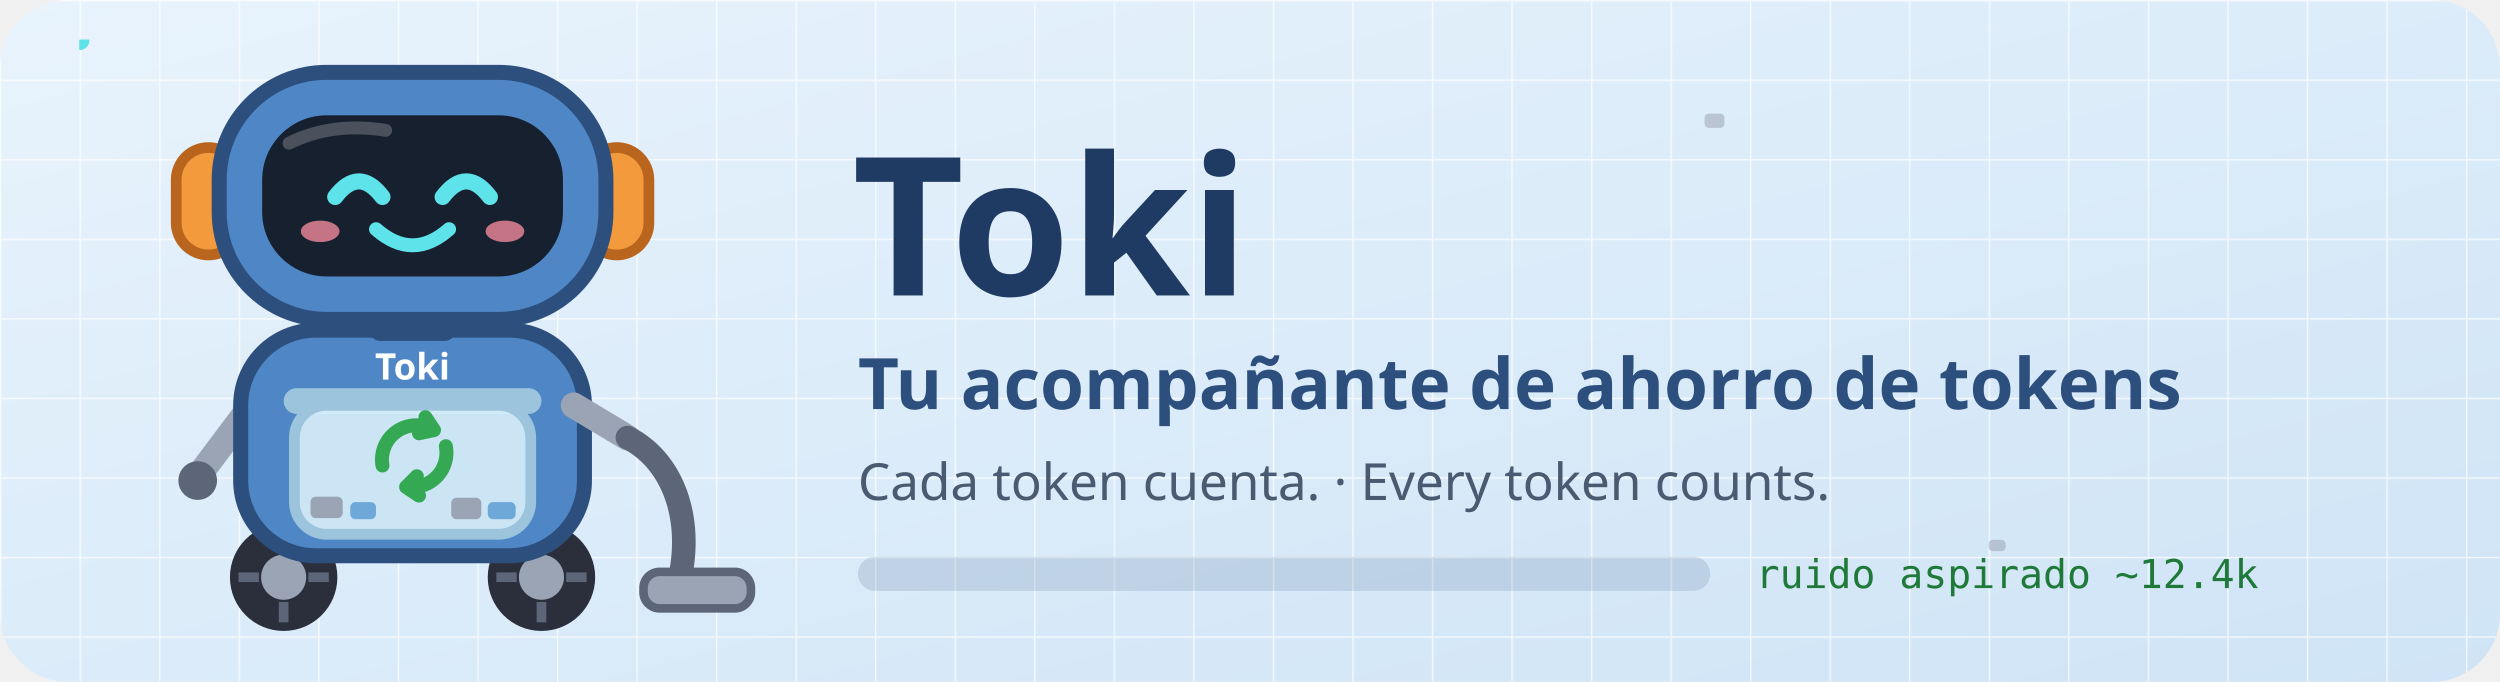
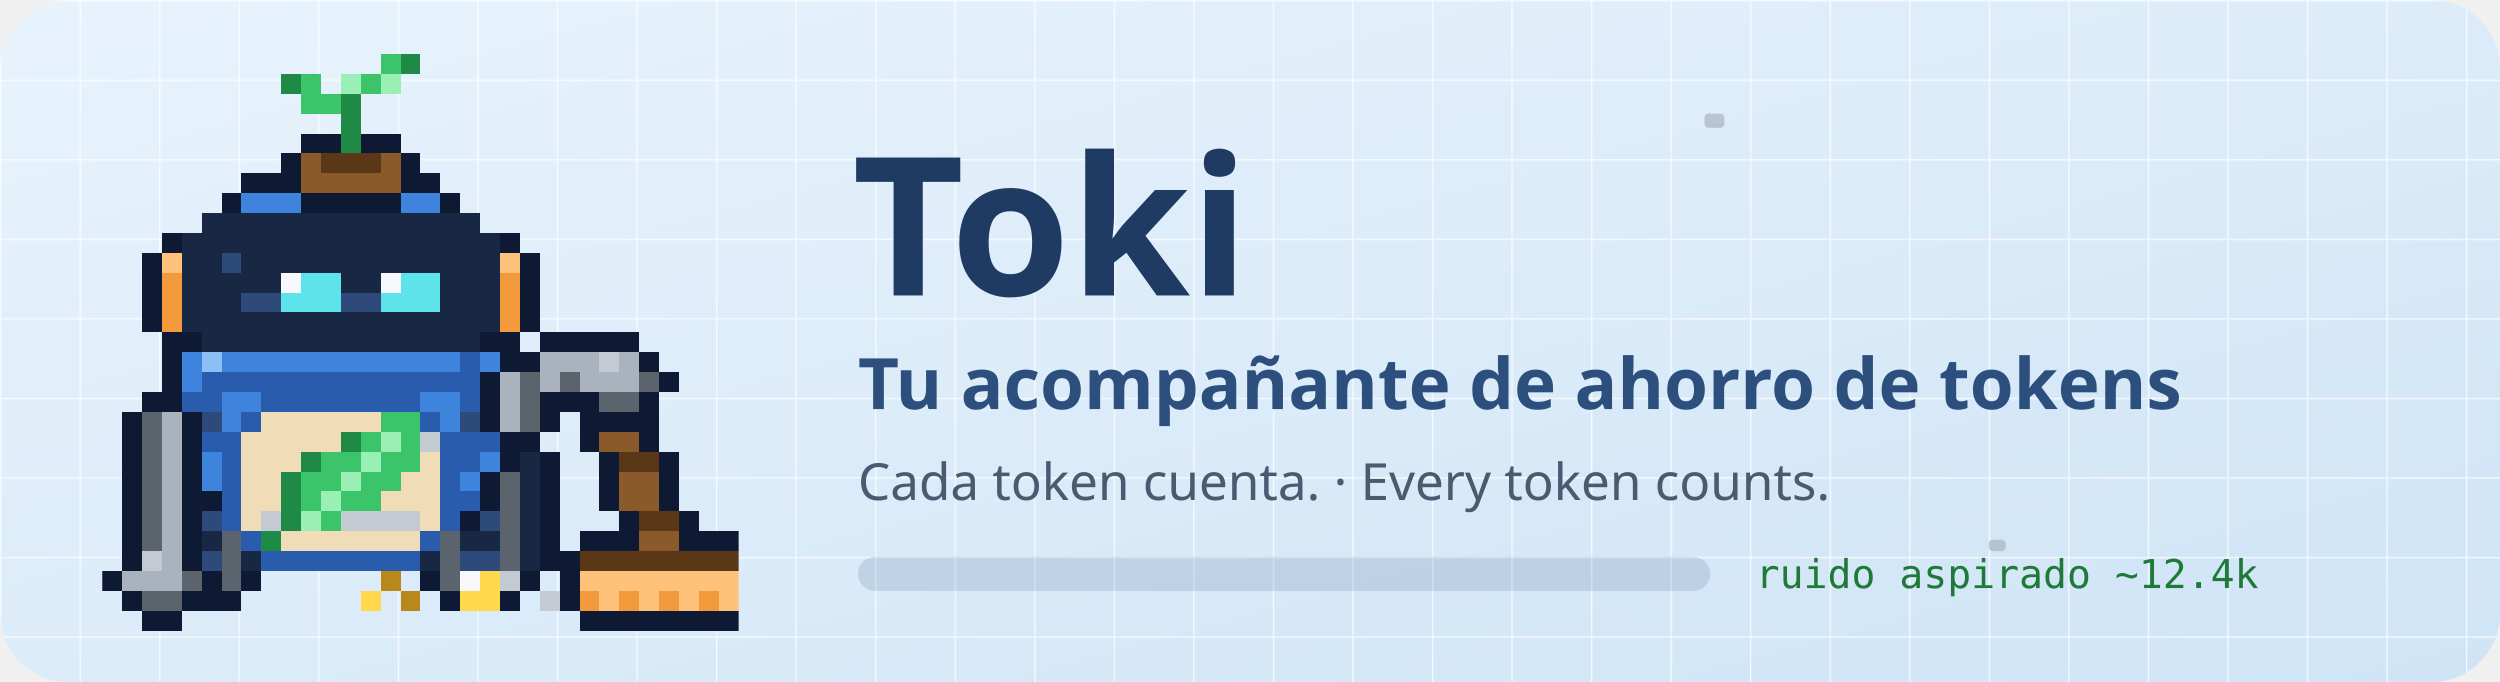
<svg xmlns="http://www.w3.org/2000/svg" viewBox="0 0 880 240" width="880" height="240" role="img" aria-label="Toki: tu acompañante de ahorro de tokens. Cada token cuenta.">
  <defs>
    <linearGradient id="fondo" x1="0" y1="0" x2="1" y2="1">
      <stop offset="0" stop-color="#e8f3fc" />
      <stop offset="1" stop-color="#cfe4f6" />
    </linearGradient>
    <pattern id="rejilla" width="28" height="28" patternUnits="userSpaceOnUse">
      <path d="M28 0 H0 V28" fill="none" stroke="#ffffff" stroke-opacity="0.7" stroke-width="1" />
    </pattern>
    <linearGradient id="barra" x1="0" y1="0" x2="1" y2="0">
      <stop offset="0" stop-color="#34a853" />
      <stop offset="1" stop-color="#5fe3ea" />
    </linearGradient>
  </defs>
  <rect width="880" height="240" rx="24" fill="url(#fondo)" />
  <rect width="880" height="240" rx="24" fill="url(#rejilla)" />
  <g opacity="0.55" fill="#9aa4b5">
    <rect x="600" y="40" width="7" height="5" rx="1.5">
      <animate attributeName="x" values="860;300" dur="6s" repeatCount="indefinite" />
      <animate attributeName="opacity" values="0;1;1;0" dur="6s" repeatCount="indefinite" />
    </rect>
    <rect x="700" y="190" width="6" height="4" rx="1.5">
      <animate attributeName="x" values="860;300" dur="7.5s" begin="1.5s" repeatCount="indefinite" />
      <animate attributeName="opacity" values="0;1;1;0" dur="7.5s" begin="1.5s" repeatCount="indefinite" />
    </rect>
  </g>
-   <svg x="28" y="14" width="242" height="212" viewBox="0 0 64 56">
-     <g transform="translate(19 50)">
-       <circle r="5" fill="#2a2f3b" />
-       <circle r="2.1" fill="#9aa4b5" />
-       <g stroke="#5d6678" stroke-width="0.9">
-         <path d="M0 -4.2 V-2.3 M0 2.3 V4.2 M-4.2 0 H-2.3 M2.3 0 H4.2" />
-         <animateTransform attributeName="transform" type="rotate" from="0" to="360" dur="0.9s" repeatCount="indefinite" />
+   <svg x="36" y="5" width="224" height="224" viewBox="0 0 32 32" shape-rendering="crispEdges">
+     <clipPath id="toki-ventana">
+       <rect width="32" height="32" />
+     </clipPath>
+     <g clip-path="url(#toki-ventana)">
+       <g>
+         <animateTransform attributeName="transform" type="translate" values="0 0;-32 0;-64 0;-96 0;-128 0;-160 0" keyTimes="0;0.167;0.333;0.5;0.667;0.833" calcMode="discrete" dur="0.960s" repeatCount="indefinite" />
+         <g>
+           <path fill="#3cc46a" d="M14 2h1v1h-1zM10 3h1v1h-1zM13 3h1v1h-1zM10 4h2v1h-2zM14 20h2v1h-2zM13 21h1v1h-1zM15 21h1v1h-1zM11 22h2v1h-2zM14 22h2v1h-2zM10 23h2v1h-2zM13 23h2v1h-2zM10 24h1v1h-1zM12 24h2v1h-2zM11 25h1v1h-1z" />
+           <path fill="#1f8a45" d="M15 2h1v1h-1zM9 3h1v1h-1zM12 4h1v1h-1zM12 5h1v1h-1zM12 6h1v1h-1zM12 21h1v1h-1zM10 22h1v1h-1zM9 23h1v1h-1zM9 24h1v1h-1zM9 25h1v1h-1zM8 26h1v1h-1z" />
+           <path fill="#9af0b4" d="M12 3h1v1h-1zM14 3h1v1h-1zM14 21h1v1h-1zM13 22h1v1h-1zM12 23h1v1h-1zM11 24h1v1h-1zM10 25h1v1h-1z" />
+           <path fill="#0e1a33" d="M10 6h2v1h-2zM13 6h2v1h-2zM9 7h1v1h-1zM15 7h1v1h-1zM7 8h3v1h-3zM15 8h2v1h-2zM6 9h1v1h-1zM10 9h5v1h-5zM17 9h1v1h-1zM3 11h1v1h-1zM20 11h1v1h-1zM2 12h1v1h-1zM21 12h1v1h-1zM2 13h1v1h-1zM21 13h1v1h-1zM2 14h1v1h-1zM21 14h1v1h-1zM2 15h1v1h-1zM21 15h1v1h-1zM3 16h2v1h-2zM19 16h2v1h-2zM22 16h5v1h-5zM3 17h1v1h-1zM20 17h2v1h-2zM27 17h1v1h-1zM3 18h1v1h-1zM19 18h1v1h-1zM28 18h1v1h-1zM2 19h2v1h-2zM19 19h1v1h-1zM22 19h3v1h-3zM27 19h1v1h-1zM1 20h1v1h-1zM4 20h1v1h-1zM19 20h1v1h-1zM22 20h1v1h-1zM24 20h4v1h-4zM1 21h1v1h-1zM4 21h1v1h-1zM20 21h2v1h-2zM24 21h1v1h-1zM27 21h1v1h-1zM1 22h1v1h-1zM4 22h1v1h-1zM20 22h1v1h-1zM22 22h1v1h-1zM25 22h1v1h-1zM28 22h1v1h-1zM1 23h1v1h-1zM4 23h1v1h-1zM19 23h1v1h-1zM22 23h1v1h-1zM25 23h1v1h-1zM28 23h1v1h-1zM1 24h1v1h-1zM4 24h2v1h-2zM19 24h1v1h-1zM22 24h1v1h-1zM25 24h1v1h-1zM28 24h1v1h-1zM1 25h1v1h-1zM4 25h1v1h-1zM18 25h1v1h-1zM22 25h1v1h-1zM26 25h1v1h-1zM29 25h1v1h-1zM1 26h1v1h-1zM4 26h1v1h-1zM22 26h1v1h-1zM24 26h3v1h-3zM29 26h3v1h-3zM1 27h1v1h-1zM4 27h1v1h-1zM22 27h2v1h-2zM0 28h1v1h-1zM5 28h1v1h-1zM7 28h1v1h-1zM16 28h1v1h-1zM21 28h1v1h-1zM23 28h1v1h-1zM1 29h1v1h-1zM4 29h3v1h-3zM17 29h1v1h-1zM20 29h1v1h-1zM23 29h1v1h-1zM2 30h2v1h-2zM24 30h8v1h-8z" />
+           <path fill="#8a5a2b" d="M10 7h1v1h-1zM14 7h1v1h-1zM10 8h5v1h-5zM25 21h2v1h-2zM26 23h2v1h-2zM26 24h2v1h-2zM27 26h2v1h-2z" />
+           <path fill="#5a3817" d="M11 7h3v1h-3zM26 22h2v1h-2zM27 25h2v1h-2zM24 27h8v1h-8z" />
+           <path fill="#3f84dc" d="M7 9h3v1h-3zM15 9h2v1h-2zM4 17h1v1h-1zM6 17h12v1h-12zM19 17h1v1h-1zM4 18h1v1h-1zM6 19h2v1h-2zM16 19h2v1h-2zM6 20h1v1h-1zM17 20h1v1h-1zM5 22h1v1h-1zM19 22h1v1h-1zM5 23h1v1h-1zM18 23h1v1h-1z" />
+           <path fill="#172744" d="M5 10h14v1h-14zM4 11h16v1h-16zM4 12h2v1h-2zM7 12h13v1h-13zM4 13h5v1h-5zM12 13h2v1h-2zM17 13h3v1h-3zM4 14h3v1h-3zM17 14h3v1h-3zM4 15h16v1h-16zM5 16h14v1h-14zM21 22h1v1h-1zM21 23h1v1h-1zM21 24h1v1h-1zM21 25h1v1h-1zM5 26h1v1h-1zM18 26h2v1h-2zM21 26h1v1h-1zM7 27h1v1h-1zM16 27h1v1h-1zM21 27h1v1h-1z" />
+           <path fill="#ffc27a" d="M3 12h1v1h-1zM20 12h1v1h-1zM24 28h8v1h-8zM25 29h1v1h-1zM27 29h1v1h-1zM29 29h1v1h-1zM31 29h1v1h-1z" />
+           <path fill="#2e4a7a" d="M6 12h1v1h-1zM7 14h2v1h-2zM12 14h2v1h-2zM5 20h1v1h-1zM18 20h1v1h-1zM5 25h1v1h-1zM19 25h1v1h-1zM5 27h1v1h-1zM18 27h2v1h-2z" />
+           <path fill="#f39a3d" d="M3 13h1v1h-1zM20 13h1v1h-1zM3 14h1v1h-1zM20 14h1v1h-1zM3 15h1v1h-1zM20 15h1v1h-1zM24 29h1v1h-1zM26 29h1v1h-1zM28 29h1v1h-1zM30 29h1v1h-1z" />
+           <path fill="#f6f8fb" d="M9 13h1v1h-1zM14 13h1v1h-1zM18 28h1v1h-1z" />
+           <path fill="#5fe3ea" d="M10 13h2v1h-2zM15 13h2v1h-2zM9 14h3v1h-3zM14 14h3v1h-3z" />
+           <path fill="#8cc0f5" d="M5 17h1v1h-1z" />
+           <path fill="#2a5cad" d="M18 17h1v1h-1zM5 18h14v1h-14zM4 19h2v1h-2zM8 19h8v1h-8zM18 19h1v1h-1zM7 20h1v1h-1zM16 20h1v1h-1zM5 21h2v1h-2zM17 21h3v1h-3zM6 22h1v1h-1zM17 22h2v1h-2zM6 23h1v1h-1zM17 23h1v1h-1zM6 24h1v1h-1zM17 24h2v1h-2zM6 25h1v1h-1zM17 25h1v1h-1zM7 26h1v1h-1zM16 26h1v1h-1zM8 27h8v1h-8z" />
+           <path fill="#aab3bd" d="M22 17h3v1h-3zM26 17h1v1h-1zM20 18h1v1h-1zM22 18h1v1h-1zM24 18h3v1h-3zM20 19h1v1h-1zM3 20h1v1h-1zM20 20h1v1h-1zM3 21h1v1h-1zM3 22h1v1h-1zM3 23h1v1h-1zM3 24h1v1h-1zM3 25h1v1h-1zM3 26h1v1h-1zM3 27h1v1h-1zM1 28h3v1h-3z" />
+           <path fill="#c3cad2" d="M25 17h1v1h-1zM16 21h1v1h-1zM8 25h1v1h-1zM12 25h4v1h-4zM2 27h1v1h-1zM20 28h1v1h-1zM22 29h1v1h-1z" />
+           <path fill="#5b646d" d="M21 18h1v1h-1zM23 18h1v1h-1zM27 18h1v1h-1zM21 19h1v1h-1zM25 19h2v1h-2zM2 20h1v1h-1zM21 20h1v1h-1zM2 21h1v1h-1zM2 22h1v1h-1zM2 23h1v1h-1zM20 23h1v1h-1zM2 24h1v1h-1zM20 24h1v1h-1zM2 25h1v1h-1zM20 25h1v1h-1zM2 26h1v1h-1zM6 26h1v1h-1zM17 26h1v1h-1zM20 26h1v1h-1zM6 27h1v1h-1zM17 27h1v1h-1zM20 27h1v1h-1zM4 28h1v1h-1zM6 28h1v1h-1zM17 28h1v1h-1zM2 29h2v1h-2z" />
+           <path fill="#f1dcb8" d="M8 20h6v1h-6zM7 21h5v1h-5zM7 22h3v1h-3zM16 22h1v1h-1zM7 23h2v1h-2zM15 23h2v1h-2zM7 24h2v1h-2zM14 24h3v1h-3zM7 25h1v1h-1zM16 25h1v1h-1zM9 26h7v1h-7z" />
+           <path fill="#b8891a" d="M14 28h1v1h-1zM15 29h1v1h-1z" />
+           <path fill="#ffd84d" d="M19 28h1v1h-1zM13 29h1v1h-1zM18 29h2v1h-2z" />
+         </g>
+         <g transform="translate(32 0)">
+           <path fill="#3cc46a" d="M14 2h1v1h-1zM10 3h1v1h-1zM13 3h1v1h-1zM10 4h2v1h-2zM14 20h2v1h-2zM13 21h1v1h-1zM15 21h1v1h-1zM11 22h2v1h-2zM14 22h2v1h-2zM10 23h2v1h-2zM13 23h2v1h-2zM10 24h1v1h-1zM12 24h2v1h-2zM11 25h1v1h-1z" />
+           <path fill="#1f8a45" d="M15 2h1v1h-1zM9 3h1v1h-1zM12 4h1v1h-1zM12 5h1v1h-1zM12 6h1v1h-1zM12 21h1v1h-1zM10 22h1v1h-1zM9 23h1v1h-1zM9 24h1v1h-1zM9 25h1v1h-1zM8 26h1v1h-1z" />
+           <path fill="#9af0b4" d="M12 3h1v1h-1zM14 3h1v1h-1zM14 21h1v1h-1zM13 22h1v1h-1zM12 23h1v1h-1zM11 24h1v1h-1zM10 25h1v1h-1z" />
+           <path fill="#0e1a33" d="M10 6h2v1h-2zM13 6h2v1h-2zM9 7h1v1h-1zM15 7h1v1h-1zM7 8h3v1h-3zM15 8h2v1h-2zM6 9h1v1h-1zM10 9h5v1h-5zM17 9h1v1h-1zM3 11h1v1h-1zM20 11h1v1h-1zM2 12h1v1h-1zM21 12h1v1h-1zM2 13h1v1h-1zM21 13h1v1h-1zM2 14h1v1h-1zM21 14h1v1h-1zM2 15h1v1h-1zM21 15h1v1h-1zM3 16h2v1h-2zM19 16h2v1h-2zM22 16h5v1h-5zM3 17h1v1h-1zM20 17h2v1h-2zM27 17h1v1h-1zM3 18h1v1h-1zM19 18h1v1h-1zM28 18h1v1h-1zM2 19h2v1h-2zM19 19h1v1h-1zM22 19h3v1h-3zM27 19h1v1h-1zM1 20h1v1h-1zM4 20h1v1h-1zM19 20h1v1h-1zM22 20h1v1h-1zM24 20h4v1h-4zM1 21h1v1h-1zM4 21h1v1h-1zM20 21h2v1h-2zM24 21h1v1h-1zM27 21h1v1h-1zM1 22h1v1h-1zM4 22h1v1h-1zM20 22h1v1h-1zM22 22h1v1h-1zM25 22h1v1h-1zM28 22h1v1h-1zM1 23h1v1h-1zM4 23h1v1h-1zM19 23h1v1h-1zM22 23h1v1h-1zM25 23h1v1h-1zM28 23h1v1h-1zM1 24h1v1h-1zM4 24h2v1h-2zM19 24h1v1h-1zM22 24h1v1h-1zM26 24h1v1h-1zM29 24h1v1h-1zM1 25h1v1h-1zM4 25h1v1h-1zM18 25h1v1h-1zM22 25h1v1h-1zM27 25h1v1h-1zM30 25h1v1h-1zM1 26h1v1h-1zM4 26h1v1h-1zM22 26h1v1h-1zM25 26h3v1h-3zM30 26h2v1h-2zM1 27h1v1h-1zM4 27h1v1h-1zM22 27h1v1h-1zM24 27h1v1h-1zM0 28h1v1h-1zM5 28h1v1h-1zM7 28h1v1h-1zM16 28h1v1h-1zM21 28h1v1h-1zM24 28h1v1h-1zM1 29h1v1h-1zM4 29h3v1h-3zM17 29h1v1h-1zM2 30h2v1h-2zM25 30h7v1h-7z" />
+           <path fill="#8a5a2b" d="M10 7h1v1h-1zM14 7h1v1h-1zM10 8h5v1h-5zM25 21h2v1h-2zM26 23h2v1h-2zM27 24h2v1h-2zM28 26h2v1h-2z" />
+           <path fill="#5a3817" d="M11 7h3v1h-3zM26 22h2v1h-2zM28 25h2v1h-2zM25 27h7v1h-7z" />
+           <path fill="#3f84dc" d="M7 9h3v1h-3zM15 9h2v1h-2zM4 17h1v1h-1zM6 17h12v1h-12zM19 17h1v1h-1zM4 18h1v1h-1zM6 19h2v1h-2zM16 19h2v1h-2zM6 20h1v1h-1zM17 20h1v1h-1zM5 22h1v1h-1zM19 22h1v1h-1zM5 23h1v1h-1zM18 23h1v1h-1z" />
+           <path fill="#172744" d="M5 10h14v1h-14zM4 11h16v1h-16zM4 12h2v1h-2zM7 12h13v1h-13zM4 13h5v1h-5zM12 13h2v1h-2zM17 13h3v1h-3zM4 14h3v1h-3zM17 14h3v1h-3zM4 15h16v1h-16zM5 16h14v1h-14zM21 22h1v1h-1zM21 23h1v1h-1zM21 24h1v1h-1zM5 25h1v1h-1zM19 25h1v1h-1zM21 25h1v1h-1zM21 26h1v1h-1zM5 27h1v1h-1zM7 27h1v1h-1zM16 27h1v1h-1zM18 27h2v1h-2zM21 27h1v1h-1z" />
+           <path fill="#ffc27a" d="M3 12h1v1h-1zM20 12h1v1h-1zM25 28h7v1h-7zM26 29h1v1h-1zM28 29h1v1h-1zM30 29h1v1h-1z" />
+           <path fill="#2e4a7a" d="M6 12h1v1h-1zM7 14h2v1h-2zM12 14h2v1h-2zM5 20h1v1h-1zM18 20h1v1h-1zM5 26h1v1h-1zM18 26h2v1h-2z" />
+           <path fill="#f39a3d" d="M3 13h1v1h-1zM20 13h1v1h-1zM3 14h1v1h-1zM20 14h1v1h-1zM3 15h1v1h-1zM20 15h1v1h-1zM25 29h1v1h-1zM27 29h1v1h-1zM29 29h1v1h-1zM31 29h1v1h-1z" />
+           <path fill="#f6f8fb" d="M9 13h1v1h-1zM14 13h1v1h-1zM18 28h1v1h-1z" />
+           <path fill="#5fe3ea" d="M10 13h2v1h-2zM15 13h2v1h-2zM9 14h3v1h-3zM14 14h3v1h-3z" />
+           <path fill="#8cc0f5" d="M5 17h1v1h-1z" />
+           <path fill="#2a5cad" d="M18 17h1v1h-1zM5 18h14v1h-14zM4 19h2v1h-2zM8 19h8v1h-8zM18 19h1v1h-1zM7 20h1v1h-1zM16 20h1v1h-1zM5 21h2v1h-2zM17 21h3v1h-3zM6 22h1v1h-1zM17 22h2v1h-2zM6 23h1v1h-1zM17 23h1v1h-1zM6 24h1v1h-1zM17 24h2v1h-2zM6 25h1v1h-1zM17 25h1v1h-1zM7 26h1v1h-1zM16 26h1v1h-1zM8 27h8v1h-8z" />
+           <path fill="#aab3bd" d="M22 17h3v1h-3zM26 17h1v1h-1zM20 18h1v1h-1zM22 18h1v1h-1zM24 18h3v1h-3zM20 19h1v1h-1zM3 20h1v1h-1zM20 20h1v1h-1zM3 21h1v1h-1zM3 22h1v1h-1zM3 23h1v1h-1zM3 24h1v1h-1zM3 25h1v1h-1zM3 26h1v1h-1zM3 27h1v1h-1zM1 28h3v1h-3z" />
+           <path fill="#c3cad2" d="M25 17h1v1h-1zM16 21h1v1h-1zM8 25h1v1h-1zM12 25h4v1h-4zM2 27h1v1h-1zM22 28h1v1h-1zM20 29h1v1h-1zM24 29h1v1h-1z" />
+           <path fill="#5b646d" d="M21 18h1v1h-1zM23 18h1v1h-1zM27 18h1v1h-1zM21 19h1v1h-1zM25 19h2v1h-2zM2 20h1v1h-1zM21 20h1v1h-1zM2 21h1v1h-1zM2 22h1v1h-1zM2 23h1v1h-1zM20 23h1v1h-1zM2 24h1v1h-1zM20 24h1v1h-1zM2 25h1v1h-1zM20 25h1v1h-1zM2 26h1v1h-1zM6 26h1v1h-1zM17 26h1v1h-1zM20 26h1v1h-1zM6 27h1v1h-1zM17 27h1v1h-1zM20 27h1v1h-1zM4 28h1v1h-1zM6 28h1v1h-1zM17 28h1v1h-1zM20 28h1v1h-1zM2 29h2v1h-2z" />
+           <path fill="#f1dcb8" d="M8 20h6v1h-6zM7 21h5v1h-5zM7 22h3v1h-3zM16 22h1v1h-1zM7 23h2v1h-2zM15 23h2v1h-2zM7 24h2v1h-2zM14 24h3v1h-3zM7 25h1v1h-1zM16 25h1v1h-1zM9 26h7v1h-7z" />
+           <path fill="#b8891a" d="M15 28h1v1h-1zM16 29h1v1h-1z" />
+           <path fill="#ffd84d" d="M19 28h1v1h-1zM14 29h1v1h-1zM18 29h2v1h-2z" />
+         </g>
+         <g transform="translate(64 0)">
+           <path fill="#3cc46a" d="M14 2h1v1h-1zM10 3h1v1h-1zM13 3h1v1h-1zM10 4h2v1h-2zM14 20h2v1h-2zM13 21h1v1h-1zM15 21h1v1h-1zM11 22h2v1h-2zM14 22h2v1h-2zM10 23h2v1h-2zM13 23h2v1h-2zM10 24h1v1h-1zM12 24h2v1h-2zM11 25h1v1h-1z" />
+           <path fill="#1f8a45" d="M15 2h1v1h-1zM9 3h1v1h-1zM12 4h1v1h-1zM12 5h1v1h-1zM12 6h1v1h-1zM12 21h1v1h-1zM10 22h1v1h-1zM9 23h1v1h-1zM9 24h1v1h-1zM9 25h1v1h-1zM8 26h1v1h-1z" />
+           <path fill="#9af0b4" d="M12 3h1v1h-1zM14 3h1v1h-1zM14 21h1v1h-1zM13 22h1v1h-1zM12 23h1v1h-1zM11 24h1v1h-1zM10 25h1v1h-1z" />
+           <path fill="#0e1a33" d="M10 6h2v1h-2zM13 6h2v1h-2zM9 7h1v1h-1zM15 7h1v1h-1zM7 8h3v1h-3zM15 8h2v1h-2zM6 9h1v1h-1zM10 9h5v1h-5zM17 9h1v1h-1zM3 11h1v1h-1zM20 11h1v1h-1zM2 12h1v1h-1zM21 12h1v1h-1zM2 13h1v1h-1zM21 13h1v1h-1zM2 14h1v1h-1zM21 14h1v1h-1zM2 15h1v1h-1zM21 15h1v1h-1zM3 16h2v1h-2zM19 16h2v1h-2zM22 16h5v1h-5zM3 17h1v1h-1zM20 17h2v1h-2zM27 17h1v1h-1zM3 18h1v1h-1zM19 18h1v1h-1zM28 18h1v1h-1zM2 19h2v1h-2zM19 19h1v1h-1zM22 19h3v1h-3zM27 19h1v1h-1zM1 20h1v1h-1zM4 20h1v1h-1zM19 20h1v1h-1zM22 20h1v1h-1zM24 20h4v1h-4zM1 21h1v1h-1zM4 21h1v1h-1zM20 21h2v1h-2zM24 21h1v1h-1zM27 21h2v1h-2zM1 22h1v1h-1zM4 22h1v1h-1zM20 22h1v1h-1zM22 22h1v1h-1zM25 22h2v1h-2zM29 22h1v1h-1zM1 23h1v1h-1zM4 23h1v1h-1zM19 23h1v1h-1zM22 23h1v1h-1zM26 23h1v1h-1zM29 23h1v1h-1zM1 24h1v1h-1zM4 24h2v1h-2zM19 24h1v1h-1zM22 24h1v1h-1zM26 24h1v1h-1zM29 24h1v1h-1zM1 25h1v1h-1zM4 25h1v1h-1zM18 25h1v1h-1zM22 25h1v1h-1zM27 25h1v1h-1zM30 25h1v1h-1zM1 26h1v1h-1zM4 26h1v1h-1zM22 26h1v1h-1zM26 26h3v1h-3zM31 26h1v1h-1zM1 27h1v1h-1zM4 27h1v1h-1zM22 27h1v1h-1zM25 27h1v1h-1zM0 28h1v1h-1zM5 28h1v1h-1zM7 28h1v1h-1zM21 28h1v1h-1zM25 28h1v1h-1zM1 29h1v1h-1zM4 29h3v1h-3zM25 29h1v1h-1zM2 30h2v1h-2zM26 30h6v1h-6z" />
+           <path fill="#8a5a2b" d="M10 7h1v1h-1zM14 7h1v1h-1zM10 8h5v1h-5zM25 21h2v1h-2zM27 23h2v1h-2zM27 24h2v1h-2zM29 26h2v1h-2z" />
+           <path fill="#5a3817" d="M11 7h3v1h-3zM27 22h2v1h-2zM28 25h2v1h-2zM26 27h6v1h-6z" />
+           <path fill="#3f84dc" d="M7 9h3v1h-3zM15 9h2v1h-2zM4 17h1v1h-1zM6 17h12v1h-12zM19 17h1v1h-1zM4 18h1v1h-1zM6 19h2v1h-2zM16 19h2v1h-2zM6 20h1v1h-1zM17 20h1v1h-1zM5 22h1v1h-1zM19 22h1v1h-1zM5 23h1v1h-1zM18 23h1v1h-1z" />
+           <path fill="#172744" d="M5 10h14v1h-14zM4 11h16v1h-16zM4 12h2v1h-2zM7 12h13v1h-13zM4 13h5v1h-5zM12 13h2v1h-2zM17 13h3v1h-3zM4 14h3v1h-3zM17 14h3v1h-3zM4 15h16v1h-16zM5 16h14v1h-14zM21 22h1v1h-1zM21 23h1v1h-1zM21 24h1v1h-1zM21 25h1v1h-1zM5 26h1v1h-1zM18 26h2v1h-2zM21 26h1v1h-1zM7 27h1v1h-1zM16 27h1v1h-1zM21 27h1v1h-1z" />
+           <path fill="#ffc27a" d="M3 12h1v1h-1zM20 12h1v1h-1zM26 28h6v1h-6zM27 29h1v1h-1zM29 29h1v1h-1zM31 29h1v1h-1z" />
+           <path fill="#2e4a7a" d="M6 12h1v1h-1zM7 14h2v1h-2zM12 14h2v1h-2zM5 20h1v1h-1zM18 20h1v1h-1zM5 25h1v1h-1zM19 25h1v1h-1zM5 27h1v1h-1zM18 27h2v1h-2z" />
+           <path fill="#f39a3d" d="M3 13h1v1h-1zM20 13h1v1h-1zM3 14h1v1h-1zM20 14h1v1h-1zM3 15h1v1h-1zM20 15h1v1h-1zM26 29h1v1h-1zM28 29h1v1h-1zM30 29h1v1h-1z" />
+           <path fill="#f6f8fb" d="M9 13h1v1h-1zM14 13h1v1h-1zM18 28h1v1h-1z" />
+           <path fill="#5fe3ea" d="M10 13h2v1h-2zM15 13h2v1h-2zM9 14h3v1h-3zM14 14h3v1h-3z" />
+           <path fill="#8cc0f5" d="M5 17h1v1h-1z" />
+           <path fill="#2a5cad" d="M18 17h1v1h-1zM5 18h14v1h-14zM4 19h2v1h-2zM8 19h8v1h-8zM18 19h1v1h-1zM7 20h1v1h-1zM16 20h1v1h-1zM5 21h2v1h-2zM17 21h3v1h-3zM6 22h1v1h-1zM17 22h2v1h-2zM6 23h1v1h-1zM17 23h1v1h-1zM6 24h1v1h-1zM17 24h2v1h-2zM6 25h1v1h-1zM17 25h1v1h-1zM7 26h1v1h-1zM16 26h1v1h-1zM8 27h8v1h-8z" />
+           <path fill="#aab3bd" d="M22 17h3v1h-3zM26 17h1v1h-1zM20 18h1v1h-1zM22 18h1v1h-1zM24 18h3v1h-3zM20 19h1v1h-1zM3 20h1v1h-1zM20 20h1v1h-1zM3 21h1v1h-1zM3 22h1v1h-1zM3 23h1v1h-1zM3 24h1v1h-1zM3 25h1v1h-1zM3 26h1v1h-1zM3 27h1v1h-1zM1 28h3v1h-3z" />
+           <path fill="#c3cad2" d="M25 17h1v1h-1zM16 21h1v1h-1zM8 25h1v1h-1zM12 25h4v1h-4zM2 27h1v1h-1zM22 28h1v1h-1zM20 29h1v1h-1zM24 29h1v1h-1z" />
+           <path fill="#5b646d" d="M21 18h1v1h-1zM23 18h1v1h-1zM27 18h1v1h-1zM21 19h1v1h-1zM25 19h2v1h-2zM2 20h1v1h-1zM21 20h1v1h-1zM2 21h1v1h-1zM2 22h1v1h-1zM2 23h1v1h-1zM20 23h1v1h-1zM2 24h1v1h-1zM20 24h1v1h-1zM2 25h1v1h-1zM20 25h1v1h-1zM2 26h1v1h-1zM6 26h1v1h-1zM17 26h1v1h-1zM20 26h1v1h-1zM6 27h1v1h-1zM17 27h1v1h-1zM20 27h1v1h-1zM4 28h1v1h-1zM6 28h1v1h-1zM17 28h1v1h-1zM20 28h1v1h-1zM2 29h2v1h-2z" />
+           <path fill="#f1dcb8" d="M8 20h6v1h-6zM7 21h5v1h-5zM7 22h3v1h-3zM16 22h1v1h-1zM7 23h2v1h-2zM15 23h2v1h-2zM7 24h2v1h-2zM14 24h3v1h-3zM7 25h1v1h-1zM16 25h1v1h-1zM9 26h7v1h-7z" />
+           <path fill="#b8891a" d="M16 28h1v1h-1zM17 29h1v1h-1z" />
+           <path fill="#ffd84d" d="M19 28h1v1h-1zM15 29h1v1h-1zM18 29h2v1h-2z" />
+         </g>
+         <g transform="translate(96 0)">
+           <path fill="#3cc46a" d="M14 2h1v1h-1zM10 3h1v1h-1zM13 3h1v1h-1zM10 4h2v1h-2zM14 20h2v1h-2zM13 21h1v1h-1zM15 21h1v1h-1zM11 22h2v1h-2zM14 22h2v1h-2zM10 23h2v1h-2zM13 23h2v1h-2zM10 24h1v1h-1zM12 24h2v1h-2zM11 25h1v1h-1z" />
+           <path fill="#1f8a45" d="M15 2h1v1h-1zM9 3h1v1h-1zM12 4h1v1h-1zM12 5h1v1h-1zM12 6h1v1h-1zM12 21h1v1h-1zM10 22h1v1h-1zM9 23h1v1h-1zM9 24h1v1h-1zM9 25h1v1h-1zM8 26h1v1h-1z" />
+           <path fill="#9af0b4" d="M12 3h1v1h-1zM14 3h1v1h-1zM14 21h1v1h-1zM13 22h1v1h-1zM12 23h1v1h-1zM11 24h1v1h-1zM10 25h1v1h-1z" />
+           <path fill="#0e1a33" d="M10 6h2v1h-2zM13 6h2v1h-2zM9 7h1v1h-1zM15 7h1v1h-1zM7 8h3v1h-3zM15 8h2v1h-2zM6 9h1v1h-1zM10 9h5v1h-5zM17 9h1v1h-1zM3 11h1v1h-1zM20 11h1v1h-1zM2 12h1v1h-1zM21 12h1v1h-1zM2 13h1v1h-1zM21 13h1v1h-1zM2 14h1v1h-1zM21 14h1v1h-1zM2 15h1v1h-1zM21 15h1v1h-1zM3 16h2v1h-2zM19 16h2v1h-2zM22 16h5v1h-5zM3 17h1v1h-1zM20 17h2v1h-2zM27 17h1v1h-1zM3 18h1v1h-1zM19 18h1v1h-1zM28 18h1v1h-1zM2 19h2v1h-2zM19 19h1v1h-1zM22 19h3v1h-3zM27 19h1v1h-1zM1 20h1v1h-1zM4 20h1v1h-1zM19 20h1v1h-1zM22 20h1v1h-1zM24 20h4v1h-4zM1 21h1v1h-1zM4 21h1v1h-1zM20 21h2v1h-2zM24 21h1v1h-1zM27 21h2v1h-2zM1 22h1v1h-1zM4 22h1v1h-1zM20 22h1v1h-1zM22 22h1v1h-1zM25 22h2v1h-2zM29 22h1v1h-1zM1 23h1v1h-1zM4 23h1v1h-1zM19 23h1v1h-1zM22 23h1v1h-1zM26 23h1v1h-1zM29 23h1v1h-1zM1 24h1v1h-1zM4 24h2v1h-2zM19 24h1v1h-1zM22 24h1v1h-1zM26 24h1v1h-1zM29 24h1v1h-1zM1 25h1v1h-1zM4 25h1v1h-1zM18 25h1v1h-1zM22 25h1v1h-1zM27 25h1v1h-1zM30 25h1v1h-1zM1 26h1v1h-1zM4 26h1v1h-1zM22 26h1v1h-1zM26 26h3v1h-3zM31 26h1v1h-1zM1 27h1v1h-1zM4 27h1v1h-1zM22 27h1v1h-1zM25 27h1v1h-1zM0 28h1v1h-1zM5 28h1v1h-1zM7 28h1v1h-1zM21 28h1v1h-1zM25 28h1v1h-1zM1 29h1v1h-1zM4 29h3v1h-3zM20 29h1v1h-1zM2 30h2v1h-2zM26 30h6v1h-6z" />
+           <path fill="#8a5a2b" d="M10 7h1v1h-1zM14 7h1v1h-1zM10 8h5v1h-5zM25 21h2v1h-2zM27 23h2v1h-2zM27 24h2v1h-2zM29 26h2v1h-2z" />
+           <path fill="#5a3817" d="M11 7h3v1h-3zM27 22h2v1h-2zM28 25h2v1h-2zM26 27h6v1h-6z" />
+           <path fill="#3f84dc" d="M7 9h3v1h-3zM15 9h2v1h-2zM4 17h1v1h-1zM6 17h12v1h-12zM19 17h1v1h-1zM4 18h1v1h-1zM6 19h2v1h-2zM16 19h2v1h-2zM6 20h1v1h-1zM17 20h1v1h-1zM5 22h1v1h-1zM19 22h1v1h-1zM5 23h1v1h-1zM18 23h1v1h-1z" />
+           <path fill="#172744" d="M5 10h14v1h-14zM4 11h16v1h-16zM4 12h2v1h-2zM7 12h13v1h-13zM4 13h5v1h-5zM12 13h2v1h-2zM17 13h3v1h-3zM4 14h3v1h-3zM17 14h3v1h-3zM4 15h16v1h-16zM5 16h14v1h-14zM21 22h1v1h-1zM21 23h1v1h-1zM21 24h1v1h-1zM5 25h1v1h-1zM19 25h1v1h-1zM21 25h1v1h-1zM21 26h1v1h-1zM5 27h1v1h-1zM7 27h1v1h-1zM16 27h1v1h-1zM18 27h2v1h-2zM21 27h1v1h-1z" />
+           <path fill="#ffc27a" d="M3 12h1v1h-1zM20 12h1v1h-1zM26 28h6v1h-6zM27 29h1v1h-1zM29 29h1v1h-1zM31 29h1v1h-1z" />
+           <path fill="#2e4a7a" d="M6 12h1v1h-1zM7 14h2v1h-2zM12 14h2v1h-2zM5 20h1v1h-1zM18 20h1v1h-1zM5 26h1v1h-1zM18 26h2v1h-2z" />
+           <path fill="#f39a3d" d="M3 13h1v1h-1zM20 13h1v1h-1zM3 14h1v1h-1zM20 14h1v1h-1zM3 15h1v1h-1zM20 15h1v1h-1zM26 29h1v1h-1zM28 29h1v1h-1zM30 29h1v1h-1z" />
+           <path fill="#f6f8fb" d="M9 13h1v1h-1zM14 13h1v1h-1zM18 28h1v1h-1z" />
+           <path fill="#5fe3ea" d="M10 13h2v1h-2zM15 13h2v1h-2zM9 14h3v1h-3zM14 14h3v1h-3z" />
+           <path fill="#8cc0f5" d="M5 17h1v1h-1z" />
+           <path fill="#2a5cad" d="M18 17h1v1h-1zM5 18h14v1h-14zM4 19h2v1h-2zM8 19h8v1h-8zM18 19h1v1h-1zM7 20h1v1h-1zM16 20h1v1h-1zM5 21h2v1h-2zM17 21h3v1h-3zM6 22h1v1h-1zM17 22h2v1h-2zM6 23h1v1h-1zM17 23h1v1h-1zM6 24h1v1h-1zM17 24h2v1h-2zM6 25h1v1h-1zM17 25h1v1h-1zM7 26h1v1h-1zM16 26h1v1h-1zM8 27h8v1h-8z" />
+           <path fill="#aab3bd" d="M22 17h3v1h-3zM26 17h1v1h-1zM20 18h1v1h-1zM22 18h1v1h-1zM24 18h3v1h-3zM20 19h1v1h-1zM3 20h1v1h-1zM20 20h1v1h-1zM3 21h1v1h-1zM3 22h1v1h-1zM3 23h1v1h-1zM3 24h1v1h-1zM3 25h1v1h-1zM3 26h1v1h-1zM3 27h1v1h-1zM1 28h3v1h-3z" />
+           <path fill="#c3cad2" d="M25 17h1v1h-1zM16 21h1v1h-1zM8 25h1v1h-1zM12 25h4v1h-4zM2 27h1v1h-1zM23 28h1v1h-1zM21 29h1v1h-1zM25 29h1v1h-1z" />
+           <path fill="#5b646d" d="M21 18h1v1h-1zM23 18h1v1h-1zM27 18h1v1h-1zM21 19h1v1h-1zM25 19h2v1h-2zM2 20h1v1h-1zM21 20h1v1h-1zM2 21h1v1h-1zM2 22h1v1h-1zM2 23h1v1h-1zM20 23h1v1h-1zM2 24h1v1h-1zM20 24h1v1h-1zM2 25h1v1h-1zM20 25h1v1h-1zM2 26h1v1h-1zM6 26h1v1h-1zM17 26h1v1h-1zM20 26h1v1h-1zM6 27h1v1h-1zM17 27h1v1h-1zM20 27h1v1h-1zM4 28h1v1h-1zM6 28h1v1h-1zM17 28h1v1h-1zM20 28h1v1h-1zM2 29h2v1h-2z" />
+           <path fill="#f1dcb8" d="M8 20h6v1h-6zM7 21h5v1h-5zM7 22h3v1h-3zM16 22h1v1h-1zM7 23h2v1h-2zM15 23h2v1h-2zM7 24h2v1h-2zM14 24h3v1h-3zM7 25h1v1h-1zM16 25h1v1h-1zM9 26h7v1h-7z" />
+           <path fill="#b8891a" d="M16 28h1v1h-1zM17 29h1v1h-1z" />
+           <path fill="#ffd84d" d="M19 28h1v1h-1zM15 29h1v1h-1zM18 29h2v1h-2z" />
+         </g>
+         <g transform="translate(128 0)">
+           <path fill="#3cc46a" d="M14 2h1v1h-1zM10 3h1v1h-1zM13 3h1v1h-1zM10 4h2v1h-2zM14 20h2v1h-2zM13 21h1v1h-1zM15 21h1v1h-1zM11 22h2v1h-2zM14 22h2v1h-2zM10 23h2v1h-2zM13 23h2v1h-2zM10 24h1v1h-1zM12 24h2v1h-2zM11 25h1v1h-1z" />
+           <path fill="#1f8a45" d="M15 2h1v1h-1zM9 3h1v1h-1zM12 4h1v1h-1zM12 5h1v1h-1zM12 6h1v1h-1zM12 21h1v1h-1zM10 22h1v1h-1zM9 23h1v1h-1zM9 24h1v1h-1zM9 25h1v1h-1zM8 26h1v1h-1z" />
+           <path fill="#9af0b4" d="M12 3h1v1h-1zM14 3h1v1h-1zM14 21h1v1h-1zM13 22h1v1h-1zM12 23h1v1h-1zM11 24h1v1h-1zM10 25h1v1h-1z" />
+           <path fill="#0e1a33" d="M10 6h2v1h-2zM13 6h2v1h-2zM9 7h1v1h-1zM15 7h1v1h-1zM7 8h3v1h-3zM15 8h2v1h-2zM6 9h1v1h-1zM10 9h5v1h-5zM17 9h1v1h-1zM3 11h1v1h-1zM20 11h1v1h-1zM2 12h1v1h-1zM21 12h1v1h-1zM2 13h1v1h-1zM21 13h1v1h-1zM2 14h1v1h-1zM21 14h1v1h-1zM2 15h1v1h-1zM21 15h1v1h-1zM3 16h2v1h-2zM19 16h2v1h-2zM22 16h5v1h-5zM3 17h1v1h-1zM20 17h2v1h-2zM27 17h1v1h-1zM3 18h1v1h-1zM19 18h1v1h-1zM28 18h1v1h-1zM2 19h2v1h-2zM19 19h1v1h-1zM22 19h3v1h-3zM27 19h1v1h-1zM1 20h1v1h-1zM4 20h1v1h-1zM19 20h1v1h-1zM22 20h1v1h-1zM24 20h4v1h-4zM1 21h1v1h-1zM4 21h1v1h-1zM20 21h2v1h-2zM24 21h1v1h-1zM27 21h1v1h-1zM1 22h1v1h-1zM4 22h1v1h-1zM20 22h1v1h-1zM22 22h1v1h-1zM25 22h1v1h-1zM28 22h1v1h-1zM1 23h1v1h-1zM4 23h1v1h-1zM19 23h1v1h-1zM22 23h1v1h-1zM25 23h1v1h-1zM28 23h1v1h-1zM1 24h1v1h-1zM4 24h2v1h-2zM19 24h1v1h-1zM22 24h1v1h-1zM26 24h1v1h-1zM29 24h1v1h-1zM1 25h1v1h-1zM4 25h1v1h-1zM18 25h1v1h-1zM22 25h1v1h-1zM27 25h1v1h-1zM30 25h1v1h-1zM1 26h1v1h-1zM4 26h1v1h-1zM22 26h1v1h-1zM25 26h3v1h-3zM30 26h2v1h-2zM1 27h1v1h-1zM4 27h1v1h-1zM22 27h1v1h-1zM24 27h1v1h-1zM0 28h1v1h-1zM5 28h1v1h-1zM7 28h1v1h-1zM16 28h1v1h-1zM24 28h1v1h-1zM1 29h1v1h-1zM4 29h3v1h-3zM17 29h1v1h-1zM20 29h1v1h-1zM24 29h1v1h-1zM2 30h2v1h-2zM25 30h7v1h-7z" />
+           <path fill="#8a5a2b" d="M10 7h1v1h-1zM14 7h1v1h-1zM10 8h5v1h-5zM25 21h2v1h-2zM26 23h2v1h-2zM27 24h2v1h-2zM28 26h2v1h-2z" />
+           <path fill="#5a3817" d="M11 7h3v1h-3zM26 22h2v1h-2zM28 25h2v1h-2zM25 27h7v1h-7z" />
+           <path fill="#3f84dc" d="M7 9h3v1h-3zM15 9h2v1h-2zM4 17h1v1h-1zM6 17h12v1h-12zM19 17h1v1h-1zM4 18h1v1h-1zM6 19h2v1h-2zM16 19h2v1h-2zM6 20h1v1h-1zM17 20h1v1h-1zM5 22h1v1h-1zM19 22h1v1h-1zM5 23h1v1h-1zM18 23h1v1h-1z" />
+           <path fill="#172744" d="M5 10h14v1h-14zM4 11h16v1h-16zM4 12h2v1h-2zM7 12h13v1h-13zM4 13h16v1h-16zM4 14h3v1h-3zM17 14h3v1h-3zM4 15h16v1h-16zM5 16h14v1h-14zM21 22h1v1h-1zM21 23h1v1h-1zM21 24h1v1h-1zM21 25h1v1h-1zM5 26h1v1h-1zM18 26h2v1h-2zM21 26h1v1h-1zM7 27h1v1h-1zM16 27h1v1h-1zM21 27h1v1h-1z" />
+           <path fill="#ffc27a" d="M3 12h1v1h-1zM20 12h1v1h-1zM25 28h7v1h-7zM26 29h1v1h-1zM28 29h1v1h-1zM30 29h1v1h-1z" />
+           <path fill="#2e4a7a" d="M6 12h1v1h-1zM7 14h2v1h-2zM12 14h2v1h-2zM5 20h1v1h-1zM18 20h1v1h-1zM5 25h1v1h-1zM19 25h1v1h-1zM5 27h1v1h-1zM18 27h2v1h-2z" />
+           <path fill="#f39a3d" d="M3 13h1v1h-1zM20 13h1v1h-1zM3 14h1v1h-1zM20 14h1v1h-1zM3 15h1v1h-1zM20 15h1v1h-1zM25 29h1v1h-1zM27 29h1v1h-1zM29 29h1v1h-1zM31 29h1v1h-1z" />
+           <path fill="#5fe3ea" d="M9 14h3v1h-3zM14 14h3v1h-3z" />
+           <path fill="#8cc0f5" d="M5 17h1v1h-1z" />
+           <path fill="#2a5cad" d="M18 17h1v1h-1zM5 18h14v1h-14zM4 19h2v1h-2zM8 19h8v1h-8zM18 19h1v1h-1zM7 20h1v1h-1zM16 20h1v1h-1zM5 21h2v1h-2zM17 21h3v1h-3zM6 22h1v1h-1zM17 22h2v1h-2zM6 23h1v1h-1zM17 23h1v1h-1zM6 24h1v1h-1zM17 24h2v1h-2zM6 25h1v1h-1zM17 25h1v1h-1zM7 26h1v1h-1zM16 26h1v1h-1zM8 27h8v1h-8z" />
+           <path fill="#aab3bd" d="M22 17h3v1h-3zM26 17h1v1h-1zM20 18h1v1h-1zM22 18h1v1h-1zM24 18h3v1h-3zM20 19h1v1h-1zM3 20h1v1h-1zM20 20h1v1h-1zM3 21h1v1h-1zM3 22h1v1h-1zM3 23h1v1h-1zM3 24h1v1h-1zM3 25h1v1h-1zM3 26h1v1h-1zM3 27h1v1h-1zM1 28h3v1h-3z" />
+           <path fill="#c3cad2" d="M25 17h1v1h-1zM16 21h1v1h-1zM8 25h1v1h-1zM12 25h4v1h-4zM2 27h1v1h-1zM21 28h1v1h-1zM23 29h1v1h-1z" />
+           <path fill="#5b646d" d="M21 18h1v1h-1zM23 18h1v1h-1zM27 18h1v1h-1zM21 19h1v1h-1zM25 19h2v1h-2zM2 20h1v1h-1zM21 20h1v1h-1zM2 21h1v1h-1zM2 22h1v1h-1zM2 23h1v1h-1zM20 23h1v1h-1zM2 24h1v1h-1zM20 24h1v1h-1zM2 25h1v1h-1zM20 25h1v1h-1zM2 26h1v1h-1zM6 26h1v1h-1zM17 26h1v1h-1zM20 26h1v1h-1zM6 27h1v1h-1zM17 27h1v1h-1zM20 27h1v1h-1zM4 28h1v1h-1zM6 28h1v1h-1zM17 28h1v1h-1zM20 28h1v1h-1zM2 29h2v1h-2z" />
+           <path fill="#f1dcb8" d="M8 20h6v1h-6zM7 21h5v1h-5zM7 22h3v1h-3zM16 22h1v1h-1zM7 23h2v1h-2zM15 23h2v1h-2zM7 24h2v1h-2zM14 24h3v1h-3zM7 25h1v1h-1zM16 25h1v1h-1zM9 26h7v1h-7z" />
+           <path fill="#b8891a" d="M15 28h1v1h-1zM16 29h1v1h-1z" />
+           <path fill="#f6f8fb" d="M18 28h1v1h-1z" />
+           <path fill="#ffd84d" d="M19 28h1v1h-1zM14 29h1v1h-1zM18 29h2v1h-2z" />
+         </g>
+         <g transform="translate(160 0)">
+           <path fill="#3cc46a" d="M14 2h1v1h-1zM10 3h1v1h-1zM13 3h1v1h-1zM10 4h2v1h-2zM14 20h2v1h-2zM13 21h1v1h-1zM15 21h1v1h-1zM11 22h2v1h-2zM14 22h2v1h-2zM10 23h2v1h-2zM13 23h2v1h-2zM10 24h1v1h-1zM12 24h2v1h-2zM11 25h1v1h-1z" />
+           <path fill="#1f8a45" d="M15 2h1v1h-1zM9 3h1v1h-1zM12 4h1v1h-1zM12 5h1v1h-1zM12 6h1v1h-1zM12 21h1v1h-1zM10 22h1v1h-1zM9 23h1v1h-1zM9 24h1v1h-1zM9 25h1v1h-1zM8 26h1v1h-1z" />
+           <path fill="#9af0b4" d="M12 3h1v1h-1zM14 3h1v1h-1zM14 21h1v1h-1zM13 22h1v1h-1zM12 23h1v1h-1zM11 24h1v1h-1zM10 25h1v1h-1z" />
+           <path fill="#0e1a33" d="M10 6h2v1h-2zM13 6h2v1h-2zM9 7h1v1h-1zM15 7h1v1h-1zM7 8h3v1h-3zM15 8h2v1h-2zM6 9h1v1h-1zM10 9h5v1h-5zM17 9h1v1h-1zM3 11h1v1h-1zM20 11h1v1h-1zM2 12h1v1h-1zM21 12h1v1h-1zM2 13h1v1h-1zM21 13h1v1h-1zM2 14h1v1h-1zM21 14h1v1h-1zM2 15h1v1h-1zM21 15h1v1h-1zM3 16h2v1h-2zM19 16h2v1h-2zM22 16h5v1h-5zM3 17h1v1h-1zM20 17h2v1h-2zM27 17h1v1h-1zM3 18h1v1h-1zM19 18h1v1h-1zM28 18h1v1h-1zM2 19h2v1h-2zM19 19h1v1h-1zM22 19h3v1h-3zM27 19h1v1h-1zM1 20h1v1h-1zM4 20h1v1h-1zM19 20h1v1h-1zM22 20h1v1h-1zM24 20h4v1h-4zM1 21h1v1h-1zM4 21h1v1h-1zM20 21h2v1h-2zM24 21h1v1h-1zM27 21h1v1h-1zM1 22h1v1h-1zM4 22h1v1h-1zM20 22h1v1h-1zM22 22h1v1h-1zM25 22h1v1h-1zM28 22h1v1h-1zM1 23h1v1h-1zM4 23h1v1h-1zM19 23h1v1h-1zM22 23h1v1h-1zM25 23h1v1h-1zM28 23h1v1h-1zM1 24h1v1h-1zM4 24h2v1h-2zM19 24h1v1h-1zM22 24h1v1h-1zM25 24h1v1h-1zM28 24h1v1h-1zM1 25h1v1h-1zM4 25h1v1h-1zM18 25h1v1h-1zM22 25h1v1h-1zM26 25h1v1h-1zM29 25h1v1h-1zM1 26h1v1h-1zM4 26h1v1h-1zM22 26h1v1h-1zM24 26h3v1h-3zM29 26h3v1h-3zM1 27h1v1h-1zM4 27h1v1h-1zM22 27h2v1h-2zM0 28h1v1h-1zM5 28h1v1h-1zM7 28h1v1h-1zM16 28h1v1h-1zM23 28h1v1h-1zM1 29h1v1h-1zM4 29h3v1h-3zM17 29h1v1h-1zM20 29h1v1h-1zM2 30h2v1h-2zM24 30h8v1h-8z" />
+           <path fill="#8a5a2b" d="M10 7h1v1h-1zM14 7h1v1h-1zM10 8h5v1h-5zM25 21h2v1h-2zM26 23h2v1h-2zM26 24h2v1h-2zM27 26h2v1h-2z" />
+           <path fill="#5a3817" d="M11 7h3v1h-3zM26 22h2v1h-2zM27 25h2v1h-2zM24 27h8v1h-8z" />
+           <path fill="#3f84dc" d="M7 9h3v1h-3zM15 9h2v1h-2zM4 17h1v1h-1zM6 17h12v1h-12zM19 17h1v1h-1zM4 18h1v1h-1zM6 19h2v1h-2zM16 19h2v1h-2zM6 20h1v1h-1zM17 20h1v1h-1zM5 22h1v1h-1zM19 22h1v1h-1zM5 23h1v1h-1zM18 23h1v1h-1z" />
+           <path fill="#172744" d="M5 10h14v1h-14zM4 11h16v1h-16zM4 12h2v1h-2zM7 12h13v1h-13zM4 13h5v1h-5zM12 13h2v1h-2zM17 13h3v1h-3zM4 14h3v1h-3zM17 14h3v1h-3zM4 15h16v1h-16zM5 16h14v1h-14zM21 22h1v1h-1zM21 23h1v1h-1zM21 24h1v1h-1zM5 25h1v1h-1zM19 25h1v1h-1zM21 25h1v1h-1zM21 26h1v1h-1zM5 27h1v1h-1zM7 27h1v1h-1zM16 27h1v1h-1zM18 27h2v1h-2zM21 27h1v1h-1z" />
+           <path fill="#ffc27a" d="M3 12h1v1h-1zM20 12h1v1h-1zM24 28h8v1h-8zM25 29h1v1h-1zM27 29h1v1h-1zM29 29h1v1h-1zM31 29h1v1h-1z" />
+           <path fill="#2e4a7a" d="M6 12h1v1h-1zM7 14h2v1h-2zM12 14h2v1h-2zM5 20h1v1h-1zM18 20h1v1h-1zM5 26h1v1h-1zM18 26h2v1h-2z" />
+           <path fill="#f39a3d" d="M3 13h1v1h-1zM20 13h1v1h-1zM3 14h1v1h-1zM20 14h1v1h-1zM3 15h1v1h-1zM20 15h1v1h-1zM24 29h1v1h-1zM26 29h1v1h-1zM28 29h1v1h-1zM30 29h1v1h-1z" />
+           <path fill="#f6f8fb" d="M9 13h1v1h-1zM14 13h1v1h-1zM18 28h1v1h-1z" />
+           <path fill="#5fe3ea" d="M10 13h2v1h-2zM15 13h2v1h-2zM9 14h3v1h-3zM14 14h3v1h-3z" />
+           <path fill="#8cc0f5" d="M5 17h1v1h-1z" />
+           <path fill="#2a5cad" d="M18 17h1v1h-1zM5 18h14v1h-14zM4 19h2v1h-2zM8 19h8v1h-8zM18 19h1v1h-1zM7 20h1v1h-1zM16 20h1v1h-1zM5 21h2v1h-2zM17 21h3v1h-3zM6 22h1v1h-1zM17 22h2v1h-2zM6 23h1v1h-1zM17 23h1v1h-1zM6 24h1v1h-1zM17 24h2v1h-2zM6 25h1v1h-1zM17 25h1v1h-1zM7 26h1v1h-1zM16 26h1v1h-1zM8 27h8v1h-8z" />
+           <path fill="#aab3bd" d="M22 17h3v1h-3zM26 17h1v1h-1zM20 18h1v1h-1zM22 18h1v1h-1zM24 18h3v1h-3zM20 19h1v1h-1zM3 20h1v1h-1zM20 20h1v1h-1zM3 21h1v1h-1zM3 22h1v1h-1zM3 23h1v1h-1zM3 24h1v1h-1zM3 25h1v1h-1zM3 26h1v1h-1zM3 27h1v1h-1zM1 28h3v1h-3z" />
+           <path fill="#c3cad2" d="M25 17h1v1h-1zM16 21h1v1h-1zM8 25h1v1h-1zM12 25h4v1h-4zM2 27h1v1h-1zM21 28h1v1h-1zM23 29h1v1h-1z" />
+           <path fill="#5b646d" d="M21 18h1v1h-1zM23 18h1v1h-1zM27 18h1v1h-1zM21 19h1v1h-1zM25 19h2v1h-2zM2 20h1v1h-1zM21 20h1v1h-1zM2 21h1v1h-1zM2 22h1v1h-1zM2 23h1v1h-1zM20 23h1v1h-1zM2 24h1v1h-1zM20 24h1v1h-1zM2 25h1v1h-1zM20 25h1v1h-1zM2 26h1v1h-1zM6 26h1v1h-1zM17 26h1v1h-1zM20 26h1v1h-1zM6 27h1v1h-1zM17 27h1v1h-1zM20 27h1v1h-1zM4 28h1v1h-1zM6 28h1v1h-1zM17 28h1v1h-1zM20 28h1v1h-1zM2 29h2v1h-2z" />
+           <path fill="#f1dcb8" d="M8 20h6v1h-6zM7 21h5v1h-5zM7 22h3v1h-3zM16 22h1v1h-1zM7 23h2v1h-2zM15 23h2v1h-2zM7 24h2v1h-2zM14 24h3v1h-3zM7 25h1v1h-1zM16 25h1v1h-1zM9 26h7v1h-7z" />
+           <path fill="#b8891a" d="M14 28h1v1h-1zM15 29h1v1h-1z" />
+           <path fill="#ffd84d" d="M19 28h1v1h-1zM13 29h1v1h-1zM18 29h2v1h-2z" />
+         </g>
      </g>
-     </g>
-     <g transform="translate(43 50)">
-       <circle r="5" fill="#2a2f3b" />
-       <circle r="2.1" fill="#9aa4b5" />
-       <g stroke="#5d6678" stroke-width="0.9">
-         <path d="M0 -4.2 V-2.3 M0 2.3 V4.2 M-4.2 0 H-2.3 M2.3 0 H4.2" />
-         <animateTransform attributeName="transform" type="rotate" from="0" to="360" dur="0.9s" repeatCount="indefinite" />
-       </g>
-     </g>
-     <g>
-       <animateTransform attributeName="transform" type="translate" values="0 0;0 -0.8;0 0" dur="2s" repeatCount="indefinite" />
-       <path d="M16 34 L11.5 40" stroke="#9aa4b5" stroke-width="2.4" stroke-linecap="round" />
-       <circle cx="11" cy="41" r="1.8" fill="#5d6678" />
-       <rect x="15" y="27" width="32" height="21" rx="7" fill="#4f86c6" stroke="#2c4f7d" stroke-width="1.4" />
-       <text x="31" y="31.6" text-anchor="middle" font-family="system-ui, sans-serif" font-size="3.4" font-weight="700" fill="#fff">Toki</text>
-       <rect x="19" y="32.4" width="24" height="2.4" rx="1.2" fill="#9cc4dc" />
-       <rect x="20" y="34" width="22" height="12" rx="3" fill="#d8f0fb" fill-opacity="0.9" stroke="#9cc4dc" stroke-width="1" />
-       <g>
-         <rect x="21.5" y="42.5" width="3" height="2" rx="0.5" fill="#9aa4b5">
-           <animate attributeName="y" values="42.5;40;42.5" dur="1.6s" repeatCount="indefinite" />
-         </rect>
-         <rect x="25.2" y="43" width="2.4" height="1.6" rx="0.5" fill="#6ea8d8" />
-         <rect x="34.6" y="42.6" width="2.8" height="2" rx="0.5" fill="#9aa4b5" />
-         <rect x="38" y="43" width="2.6" height="1.6" rx="0.5" fill="#6ea8d8">
-           <animate attributeName="y" values="42.5;40;42.5" dur="1.6s" repeatCount="indefinite" />
-         </rect>
-       </g>
-       <g stroke="#34a853" stroke-width="1.3" fill="none" stroke-linecap="round" stroke-linejoin="round">
-         <path d="M28.2 39.6 a3.2 3.2 0 0 1 4.6 -3.4" />
-         <path d="M32.2 35.1 l0.8 1.2 l-1.4 0.3" />
-         <path d="M34.1 37.8 a3.2 3.2 0 0 1 -3.4 3.8" />
-         <path d="M31.6 42.4 l-1.2 -0.8 l1 -1" />
-       </g>
-       <path d="M46 34 L51 37" stroke="#9aa4b5" stroke-width="2.4" stroke-linecap="round" />
-       <path d="M51 37 C55 39, 57 44, 56 49.5" stroke="#5d6678" stroke-width="2.2" fill="none" stroke-linecap="round" />
-       <g>
-         <rect x="52.5" y="49.5" width="10" height="3.4" rx="1.5" fill="#9aa4b5" stroke="#5d6678" stroke-width="0.8" />
-         <animateTransform attributeName="transform" type="translate" values="0 0;1.4 0;0 0" dur="0.5s" repeatCount="indefinite" />
-       </g>
-       <circle r="0.9" fill="#5fe3ea">
-         <animateMotion path="M56 49 C56 43, 53 38.5, 48 36.5 L40 38" dur="1s" begin="0s" repeatCount="indefinite" />
-       </circle>
-       <circle r="0.9" fill="#5fe3ea">
-         <animateMotion path="M56 49 C56 43, 53 38.5, 48 36.5 L40 38" dur="1s" begin="0.35s" repeatCount="indefinite" />
-       </circle>
-       <circle r="0.9" fill="#5fe3ea">
-         <animateMotion path="M56 49 C56 43, 53 38.5, 48 36.5 L40 38" dur="1s" begin="0.7s" repeatCount="indefinite" />
-       </circle>
-       <rect x="27" y="24.5" width="8" height="3.5" rx="1" fill="#2c4f7d" />
-       <rect x="9" y="10" width="6" height="10" rx="3" fill="#f39a3d" stroke="#b9651d" stroke-width="1" />
-       <rect x="47" y="10" width="6" height="10" rx="3" fill="#f39a3d" stroke="#b9651d" stroke-width="1" />
-       <rect x="13" y="3" width="36" height="23" rx="10" fill="#4f86c6" stroke="#2c4f7d" stroke-width="1.4" />
-       <rect x="17" y="7" width="28" height="15" rx="6" fill="#17202e" />
-       <path d="M19.5 9.6 q4 -2 9 -1.2" stroke="#fff" stroke-opacity="0.22" stroke-width="1.2" fill="none" stroke-linecap="round" />
-       <path d="M23.8 14.6 q2.2 -2.9 4.4 0" stroke="#5fe3ea" stroke-width="1.5" fill="none" stroke-linecap="round" stroke-linejoin="round" />
-       <path d="M33.8 14.6 q2.2 -2.9 4.4 0" stroke="#5fe3ea" stroke-width="1.5" fill="none" stroke-linecap="round" stroke-linejoin="round" />
-       <path d="M27.6 17.6 q3.4 3 6.8 0" stroke="#5fe3ea" stroke-width="1.3" fill="none" stroke-linecap="round" />
-       <ellipse cx="22.4" cy="17.8" rx="1.8" ry="1" fill="#f08a9c" opacity="0.8" />
-       <ellipse cx="39.6" cy="17.8" rx="1.8" ry="1" fill="#f08a9c" opacity="0.8" />
    </g>
  </svg>
  <text x="300" y="104" font-family="ui-rounded, 'SF Pro Rounded', 'Segoe UI', system-ui, sans-serif" font-size="68" font-weight="800" fill="#1f3b63">Toki</text>
  <text x="302" y="144" font-family="ui-rounded, 'Segoe UI', system-ui, sans-serif" font-size="25" font-weight="600" fill="#2c4f7d">Tu acompañante de ahorro de tokens</text>
  <text x="302" y="176" font-family="ui-rounded, 'Segoe UI', system-ui, sans-serif" font-size="18" fill="#4a5a70">Cada token cuenta. · Every token counts.</text>
  <g transform="translate(302 196)">
    <rect width="300" height="12" rx="6" fill="#2c4f7d" opacity="0.15" />
    <rect width="0" height="12" rx="6" fill="url(#barra)">
      <animate attributeName="width" values="0;300;300;0" keyTimes="0;0.7;0.95;1" dur="4s" repeatCount="indefinite" />
    </rect>
    <text x="316" y="11" font-family="ui-monospace, 'SF Mono', Menlo, monospace" font-size="14" fill="#1f7a3a">ruido aspirado ~12.4k</text>
  </g>
</svg>
